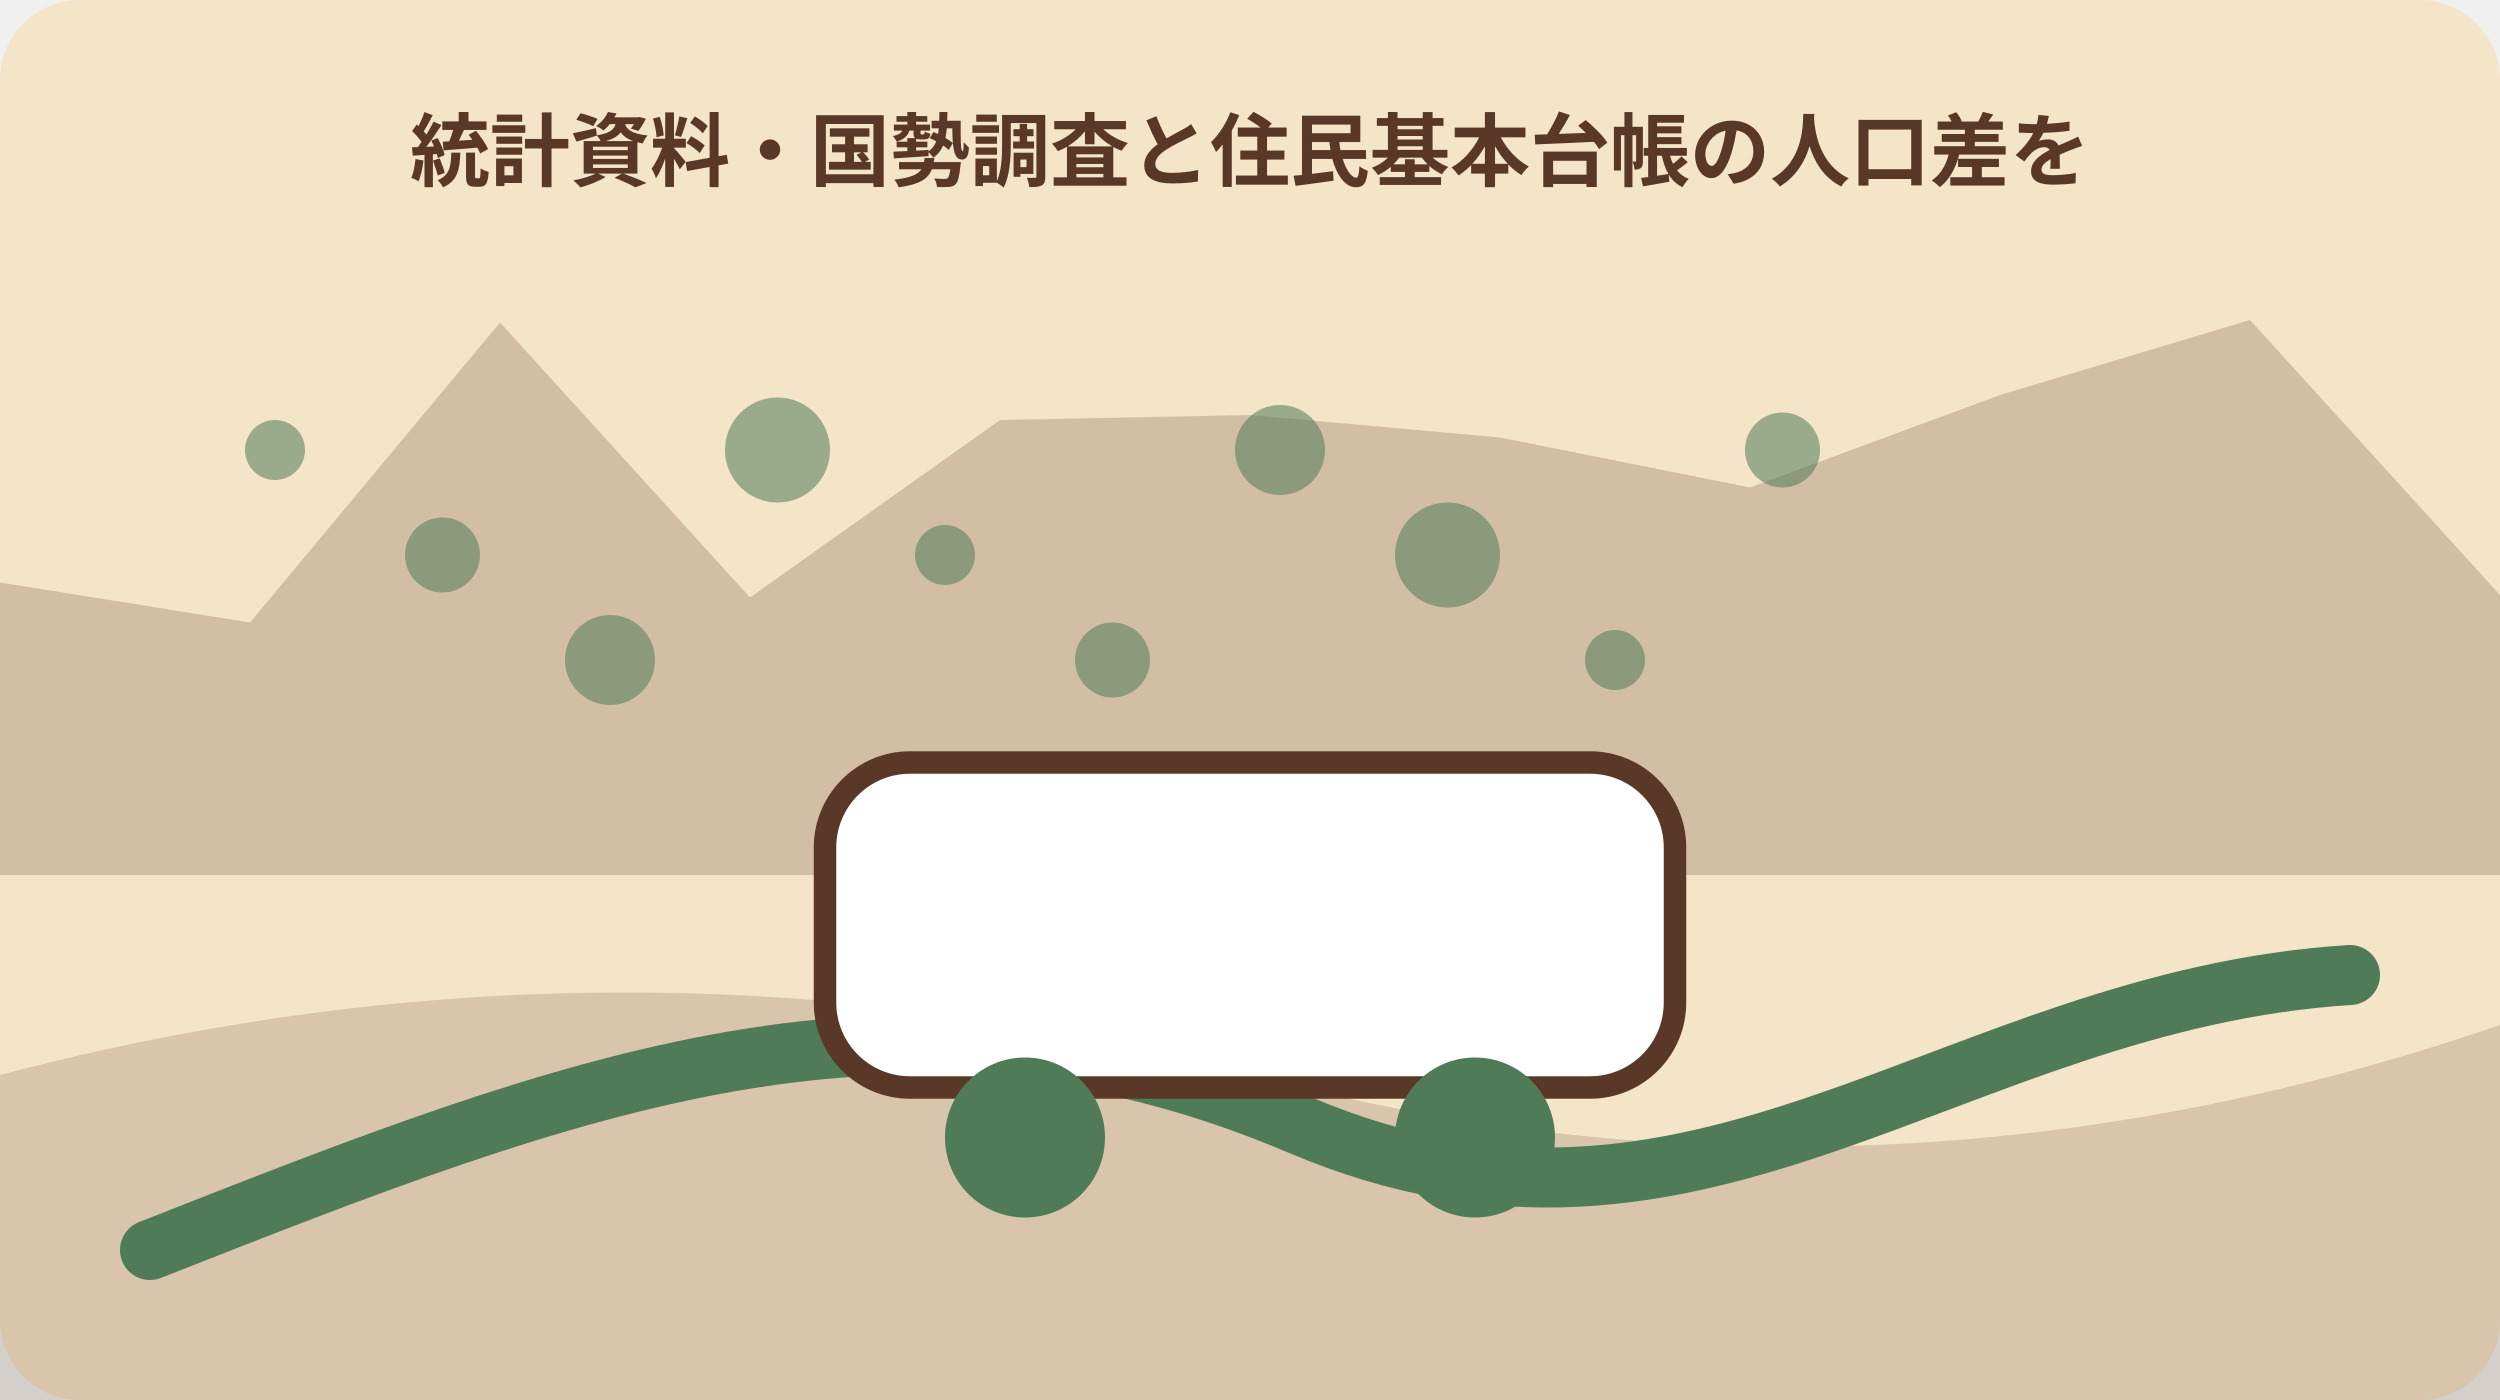
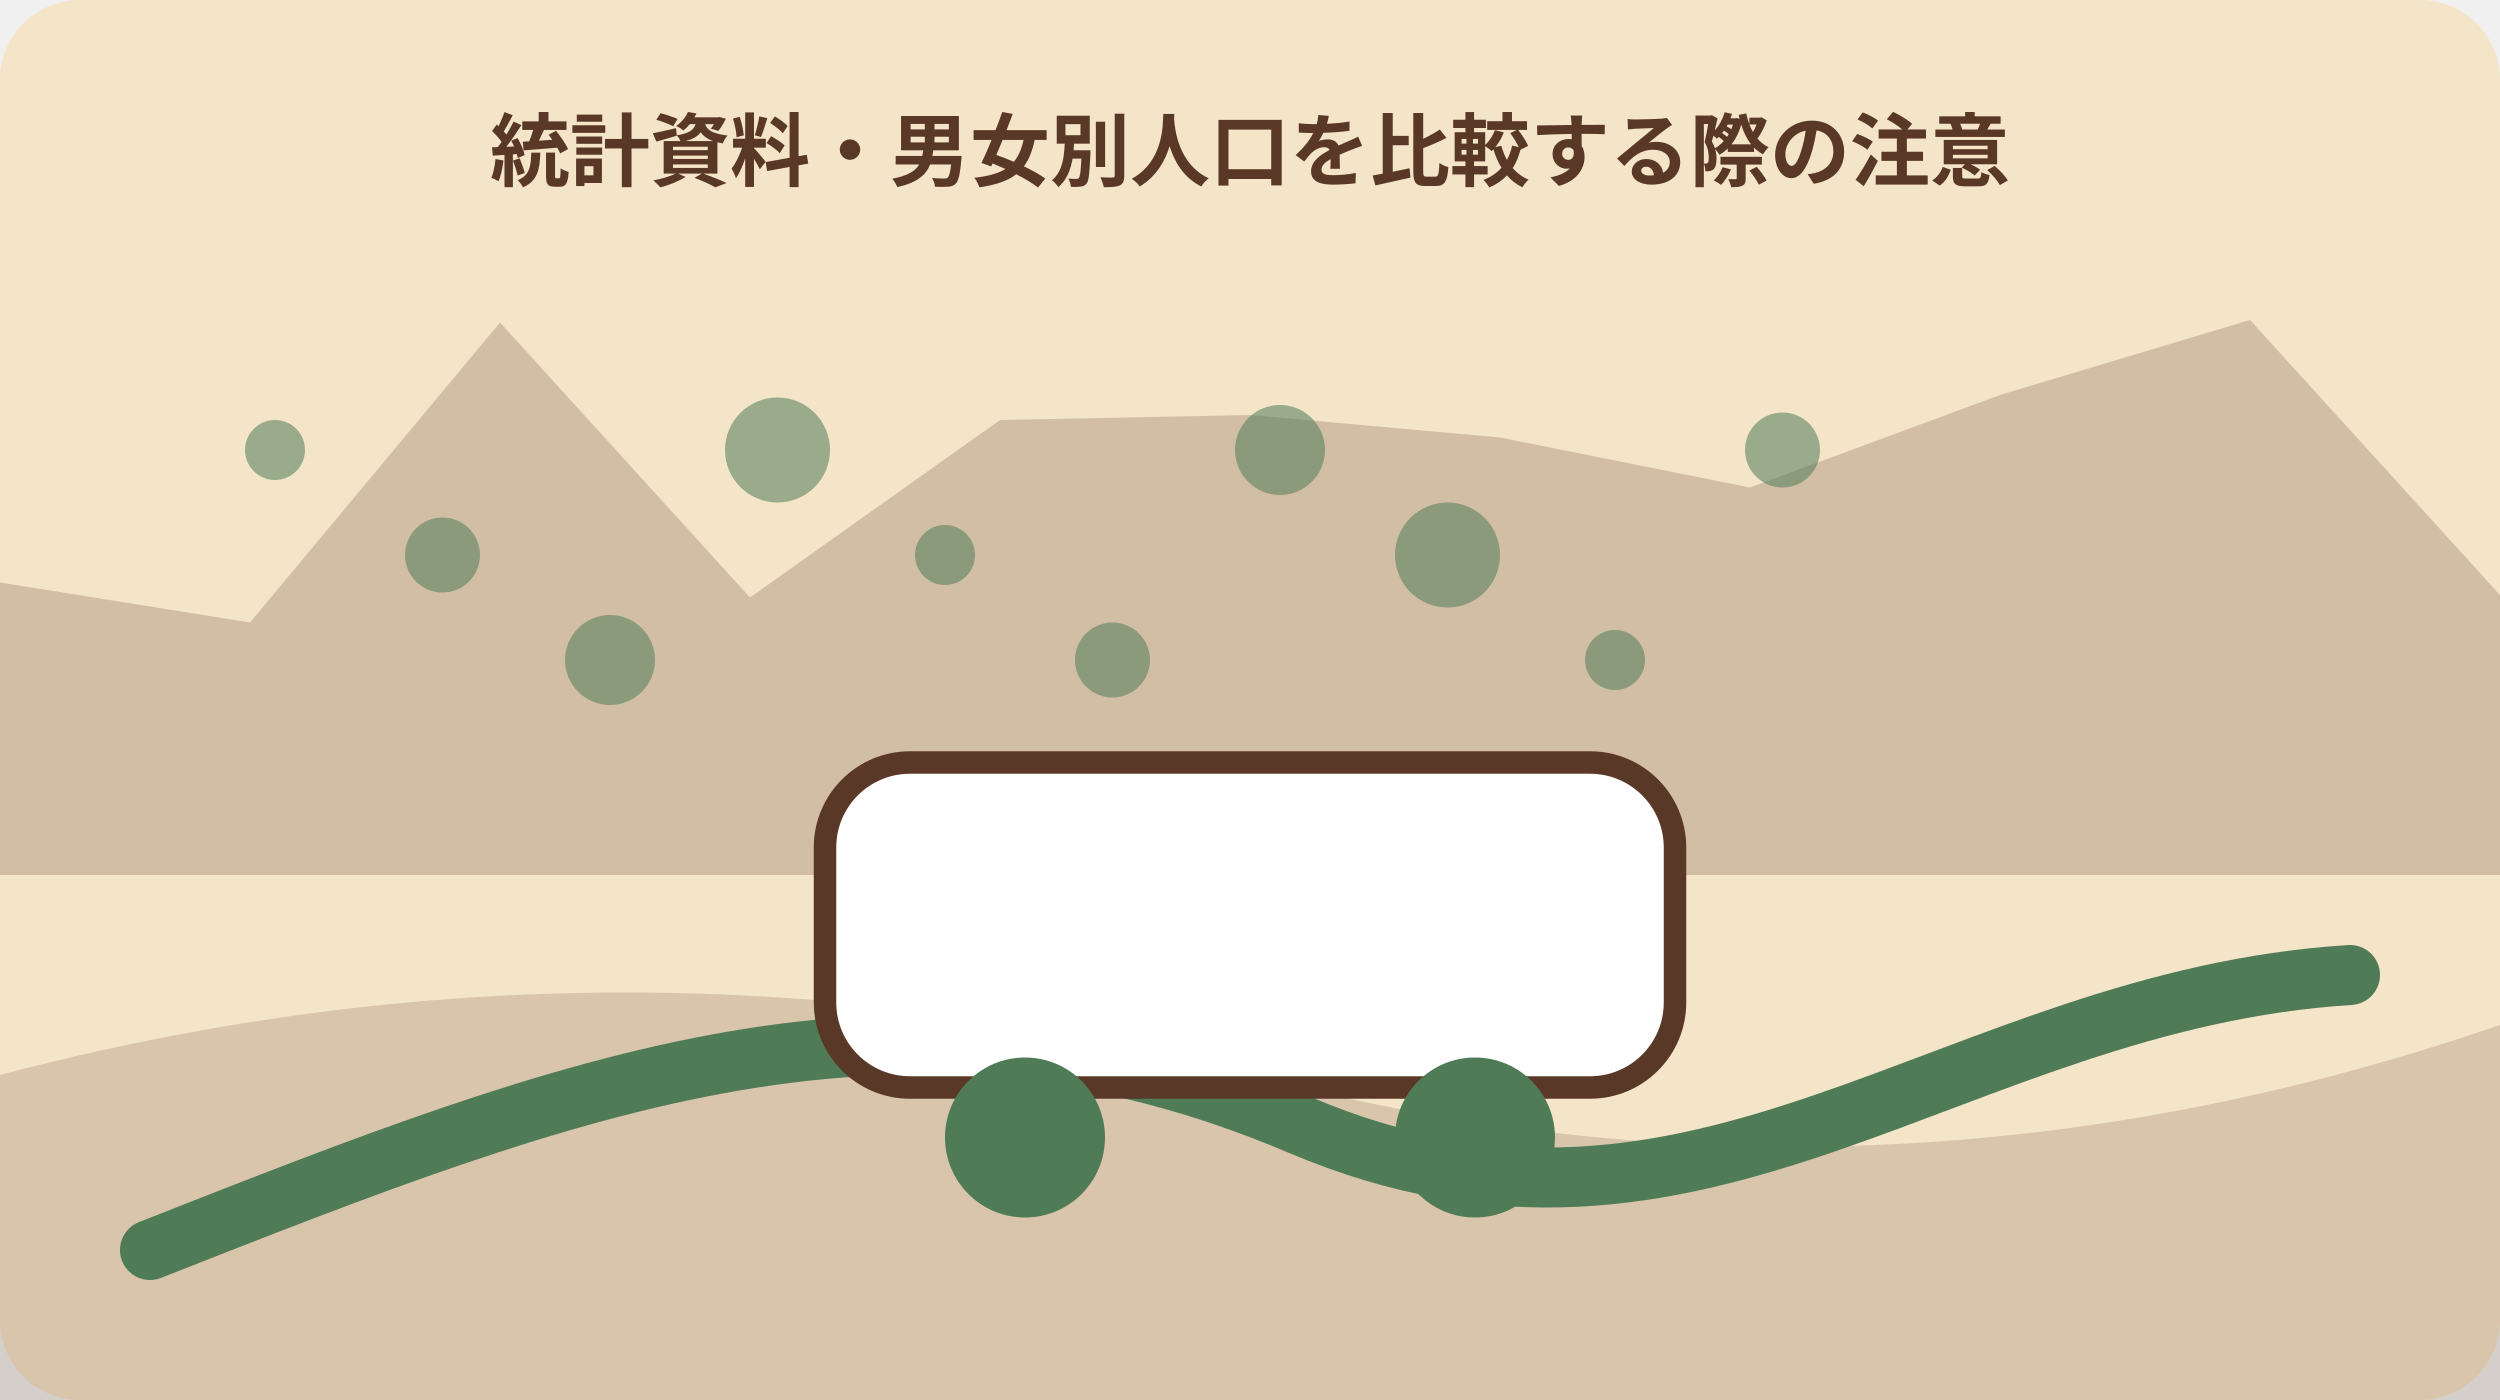
<svg xmlns="http://www.w3.org/2000/svg" width="1000" height="560" viewBox="0 0 1000 560" role="img" aria-labelledby="title desc" data-illustration="mori-editorial" data-topic-id="215" data-scene-index="3">
  <rect width="1000" height="560" rx="32" fill="#f4e4c8" />
  <polygon points="0,233 100,249 200,129 300,239 400,168 500,166 600,175 700,195 800,158 900,128 1000,238 1000,350 0,350" fill="#5a3827" opacity=".22" />
  <path d="M0 430 Q250 364 500 430 T1000 410 V560 H0Z" fill="#5a3827" opacity=".18" />
  <path d="M60 500 C230 433 360 382 520 450 S780 400 940 390" fill="none" stroke="#4f7b57" stroke-width="24" stroke-linecap="round" />
  <circle cx="110" cy="180" r="12" fill="#4f7b57" opacity=".55" />
  <circle cx="177" cy="222" r="15" fill="#4f7b57" opacity=".55" />
  <circle cx="244" cy="264" r="18" fill="#4f7b57" opacity=".55" />
  <circle cx="311" cy="180" r="21" fill="#4f7b57" opacity=".55" />
  <circle cx="378" cy="222" r="12" fill="#4f7b57" opacity=".55" />
  <circle cx="445" cy="264" r="15" fill="#4f7b57" opacity=".55" />
  <circle cx="512" cy="180" r="18" fill="#4f7b57" opacity=".55" />
  <circle cx="579" cy="222" r="21" fill="#4f7b57" opacity=".55" />
  <circle cx="646" cy="264" r="12" fill="#4f7b57" opacity=".55" />
  <circle cx="713" cy="180" r="15" fill="#4f7b57" opacity=".55" />
  <g data-scene="transport">
    <rect x="330" y="305" width="340" height="130" rx="34" fill="#fff" stroke="#5a3827" stroke-width="9" />
    <circle cx="410" cy="455" r="32" fill="#4f7b57" />
    <circle cx="590" cy="455" r="32" fill="#4f7b57" />
  </g>
-   <text x="500" y="72" text-anchor="middle" font-family="sans-serif" font-size="32" font-weight="700" fill="#5a3827">統計資料・国勢調査と住民基本台帳の人口差を</text>
+   <text x="500" y="72" text-anchor="middle" font-family="sans-serif" font-size="32" font-weight="700" fill="#5a3827">統計資料・男女別人口を比較する際の注意</text>
</svg>
